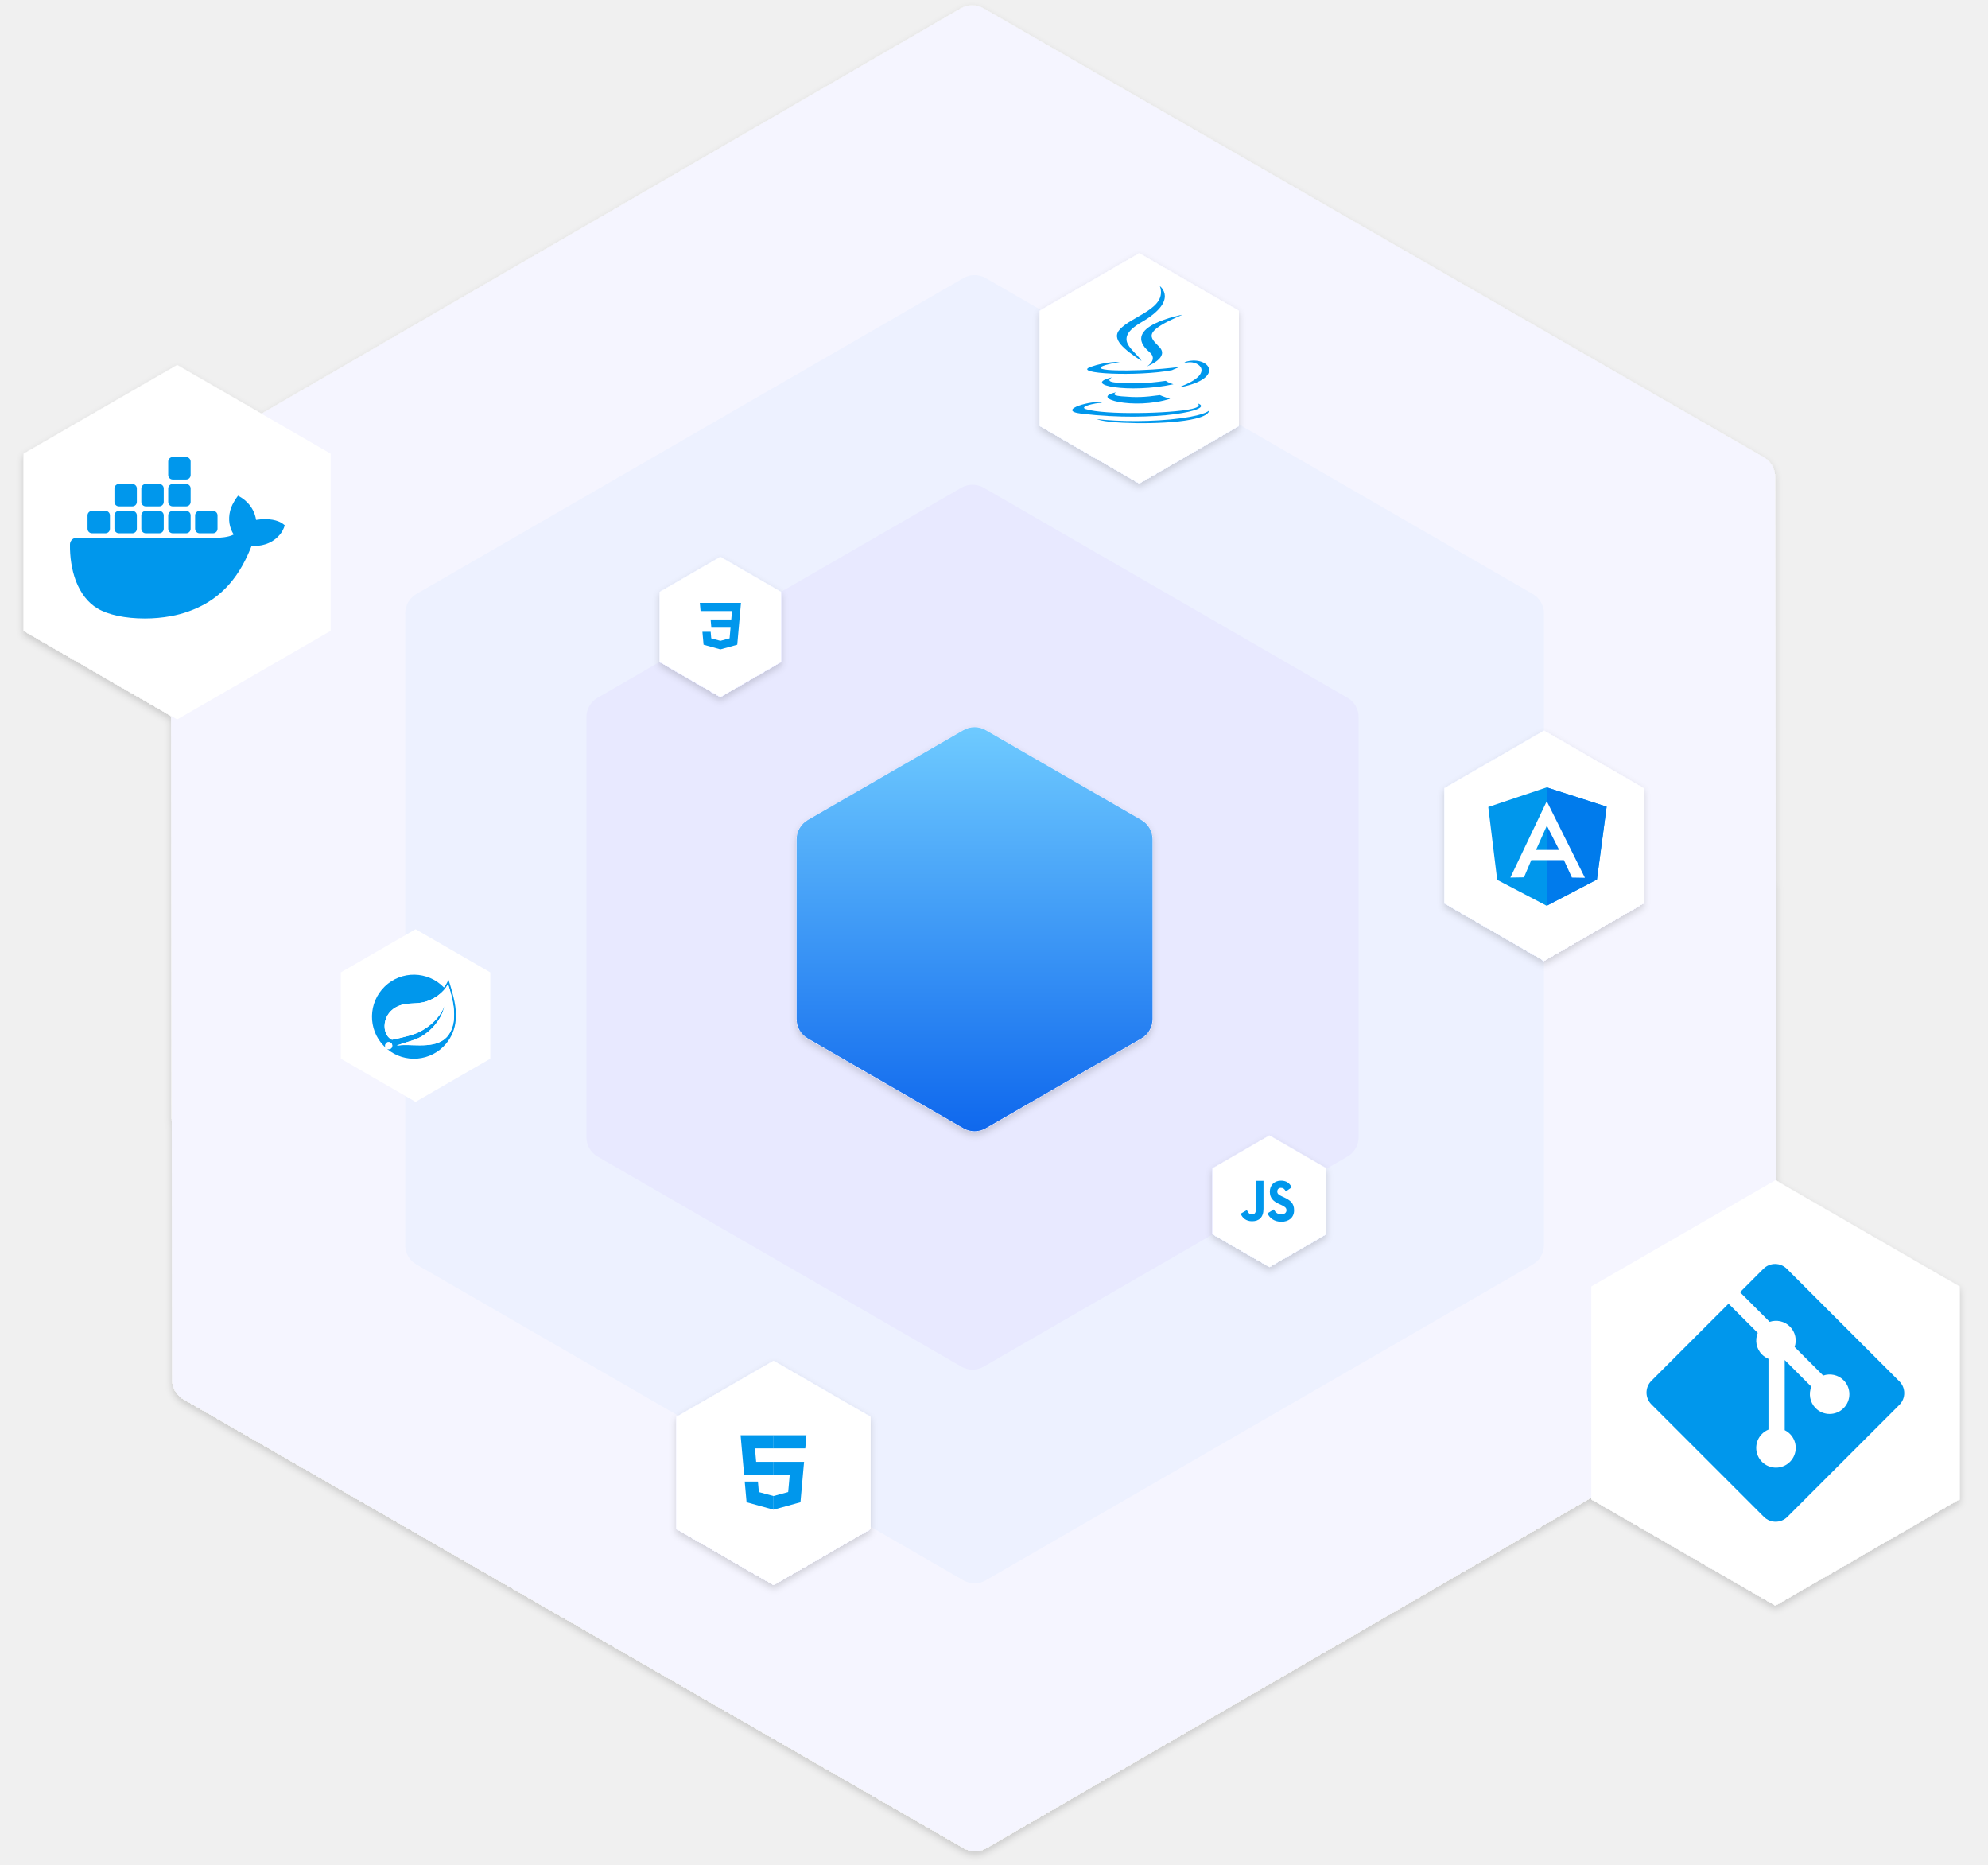
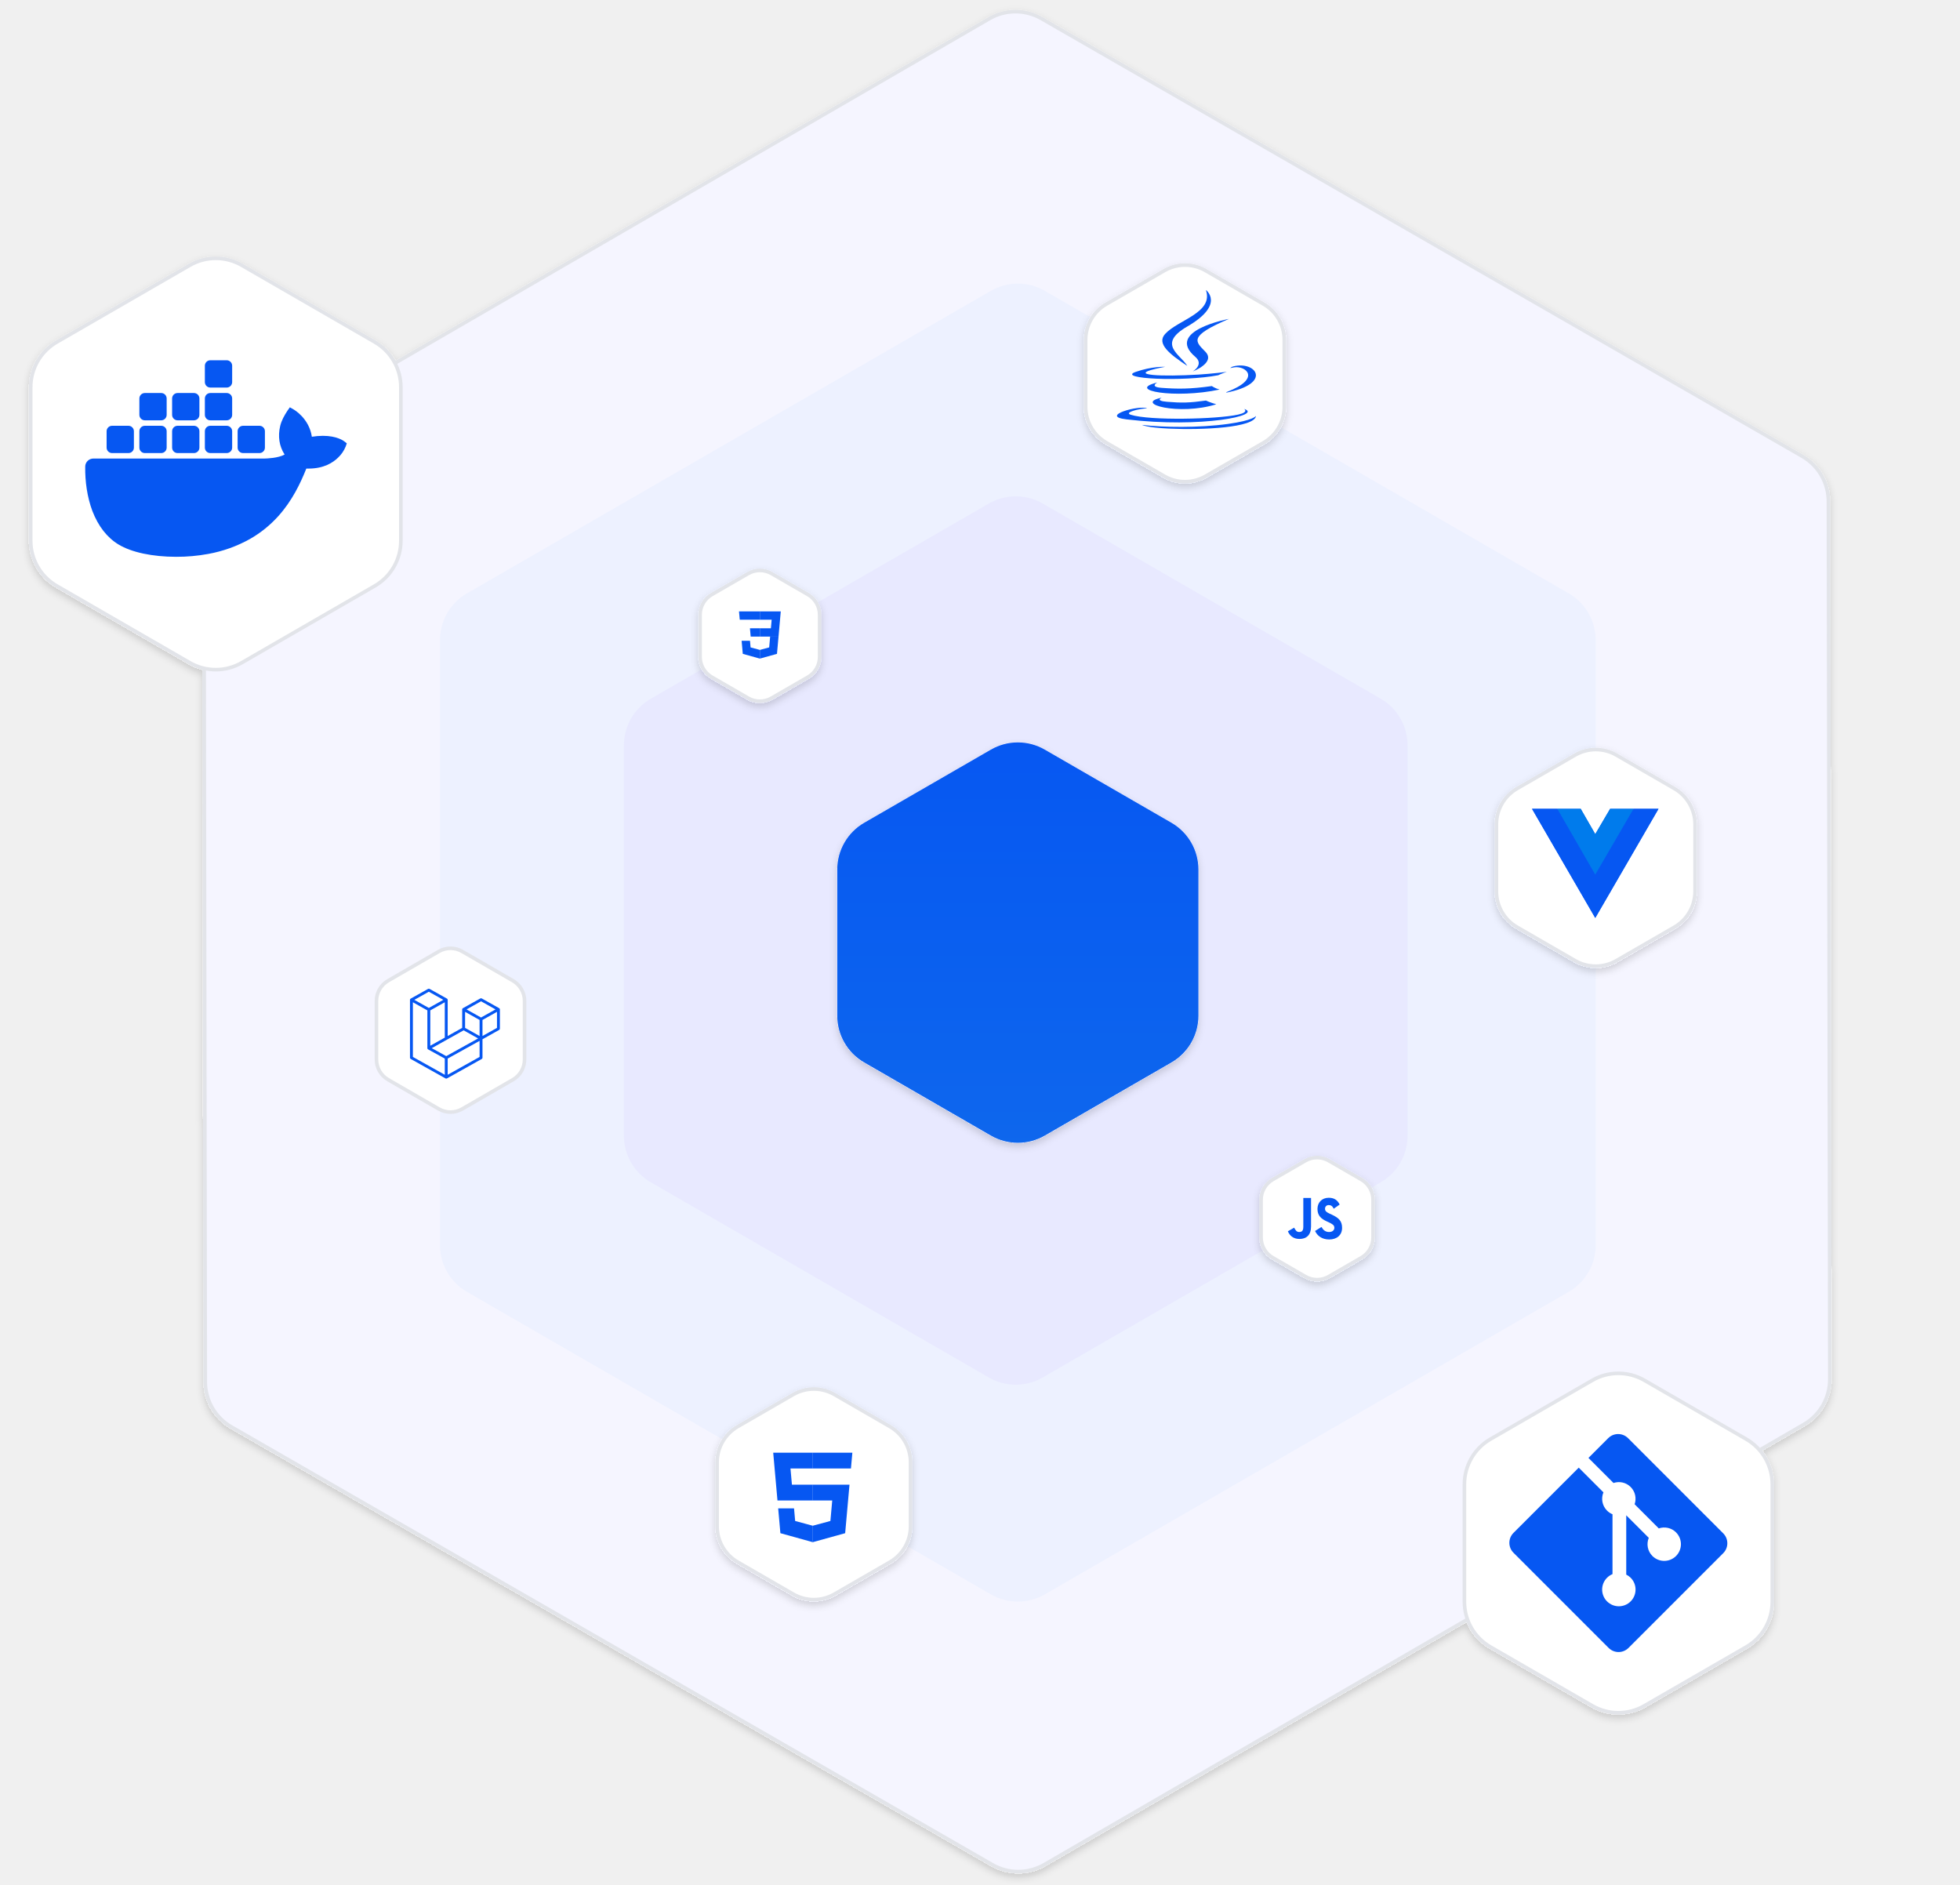
- <svg xmlns="http://www.w3.org/2000/svg" width="561" height="526" viewBox="0 0 561 526" fill="none">
-   <g filter="url(#filter0_d_223_312)">
-     <path d="M271.182 2.359C273.133 1.229 275.539 1.225 277.493 2.349L497.743 129.049C499.697 130.173 500.903 132.255 500.907 134.509L501.306 388.601C501.31 390.855 500.11 392.941 498.16 394.071L278.31 521.463C276.359 522.593 273.953 522.597 271.999 521.473L51.749 394.773C49.795 393.649 48.589 391.568 48.585 389.313L48.185 135.222C48.182 132.967 49.382 130.882 51.332 129.751L271.182 2.359Z" fill="#F5F5FF" />
-     <path d="M271.864 78.475C273.816 77.348 276.222 77.348 278.175 78.475L432.54 167.598C434.492 168.726 435.695 170.809 435.695 173.064V351.309C435.695 353.564 434.492 355.647 432.54 356.775L278.175 445.897C276.222 447.025 273.816 447.025 271.864 445.897L117.498 356.775C115.546 355.647 114.343 353.564 114.343 351.309V173.064C114.343 170.809 115.546 168.726 117.498 167.598L271.864 78.475Z" fill="#EDF1FF" />
-     <path d="M271.286 137.614C273.239 136.487 275.644 136.487 277.597 137.614L380.244 196.878C382.197 198.005 383.4 200.088 383.4 202.343V320.87C383.4 323.125 382.197 325.208 380.244 326.336L277.597 385.599C275.644 386.727 273.239 386.727 271.286 385.599L168.638 326.336C166.686 325.208 165.483 323.125 165.483 320.87V202.343C165.483 200.088 166.686 198.005 168.638 196.878L271.286 137.614Z" fill="#E8E9FF" />
-     <g filter="url(#filter1_d_223_312)">
-       <path d="M271.865 206.029C273.817 204.902 276.223 204.902 278.175 206.029L322.076 231.375C324.028 232.502 325.231 234.586 325.231 236.841V287.532C325.231 289.787 324.028 291.87 322.076 292.998L278.175 318.344C276.223 319.471 273.817 319.471 271.865 318.344L227.964 292.998C226.012 291.87 224.809 289.787 224.809 287.532V236.841C224.809 234.586 226.012 232.502 227.964 231.375L271.865 206.029Z" fill="url(#paint0_linear_223_312)" />
+ <svg xmlns="http://www.w3.org/2000/svg" width="545" height="524" viewBox="0 0 545 524" fill="none">
+   <g filter="url(#filter0_d_649_397)">
+     <path d="M289.592 5.163L501.145 126.859C505.635 129.443 508.406 134.225 508.415 139.405L508.798 383.464C508.807 388.644 506.05 393.435 501.568 396.032L290.4 518.394C285.917 520.991 280.39 521 275.9 518.417L64.347 396.72C59.857 394.137 57.086 389.355 57.077 384.174L56.693 140.116C56.685 134.936 59.441 130.145 63.924 127.547L275.092 5.186C279.574 2.589 285.102 2.58 289.592 5.163Z" fill="#F5F5FF" stroke="#E2E4E9" />
+     <path d="M275.519 80.862C280.16 78.183 285.878 78.183 290.519 80.862L436.196 164.969C440.837 167.648 443.696 172.6 443.696 177.959V346.171C443.696 351.53 440.837 356.482 436.196 359.162L290.519 443.268C285.878 445.947 280.16 445.947 275.519 443.268L129.843 359.162C125.202 356.482 122.343 351.53 122.343 346.171V177.959C122.343 172.6 125.202 167.648 129.843 164.969L275.519 80.862Z" fill="#EDF1FF" />
+     <path d="M274.941 140.001C279.583 137.321 285.3 137.321 289.941 140.001L383.9 194.248C388.541 196.927 391.4 201.879 391.4 207.238V315.732C391.4 321.091 388.541 326.043 383.9 328.723L289.941 382.97C285.3 385.649 279.582 385.649 274.941 382.97L180.983 328.723C176.342 326.043 173.483 321.091 173.483 315.732V207.238C173.483 201.879 176.342 196.927 180.983 194.248L274.941 140.001Z" fill="#E8E9FF" />
+     <g filter="url(#filter1_d_649_397)">
+       <path d="M275.52 208.416C280.161 205.737 285.879 205.737 290.52 208.416L325.731 228.745C330.372 231.425 333.231 236.377 333.231 241.736V282.394C333.231 287.753 330.372 292.705 325.731 295.385L290.52 315.714C285.879 318.393 280.161 318.393 275.52 315.714L240.309 295.385C235.668 292.705 232.809 287.753 232.809 282.394V241.736C232.809 236.377 235.668 231.425 240.309 228.745L275.52 208.416Z" fill="url(#paint0_linear_649_397)" />
    </g>
-     <g filter="url(#filter2_d_223_312)">
-       <path d="M358.224 320.372L374.292 329.649V348.202L358.224 357.479L342.157 348.202V329.649L358.224 320.372Z" fill="white" />
-       <path d="M359.456 341.245C359.904 342.066 360.53 342.646 361.559 342.646C362.453 342.646 363.035 342.163 363.035 341.486C363.035 340.713 362.453 340.423 361.469 339.94L360.932 339.699C359.367 338.974 358.338 338.104 358.338 336.22C358.338 334.48 359.546 333.128 361.469 333.128C362.856 333.128 363.84 333.659 364.511 335.012L362.856 336.172C362.498 335.447 362.095 335.157 361.469 335.157C360.843 335.157 360.44 335.592 360.44 336.172C360.44 336.848 360.843 337.138 361.782 337.573L362.319 337.814C364.153 338.684 365.182 339.505 365.182 341.486C365.182 343.564 363.661 344.723 361.603 344.723C359.591 344.723 358.293 343.709 357.667 342.356L359.456 341.245ZM351.852 341.438C352.21 342.066 352.478 342.646 353.239 342.646C353.954 342.646 354.402 342.356 354.402 341.196V333.176H356.549V341.1C356.549 343.516 355.252 344.578 353.328 344.578C351.584 344.578 350.599 343.612 350.107 342.453L351.852 341.438Z" fill="#0097EC" />
+     <g filter="url(#filter2_d_649_397)">
+       <path d="M362.974 322.705C364.985 321.544 367.463 321.544 369.474 322.705L378.542 327.94C380.553 329.101 381.792 331.247 381.792 333.569V344.04C381.792 346.362 380.553 348.508 378.542 349.669L369.474 354.904C367.463 356.065 364.985 356.065 362.974 354.904L353.906 349.669C351.895 348.508 350.656 346.362 350.656 344.039V333.569C350.656 331.247 351.895 329.101 353.906 327.94L362.974 322.705Z" fill="white" stroke="#E2E4E9" />
+       <path d="M367.456 341.123C367.903 341.945 368.53 342.525 369.558 342.525C370.453 342.525 371.035 342.041 371.035 341.365C371.035 340.592 370.453 340.302 369.469 339.819L368.932 339.577C367.367 338.853 366.338 337.983 366.338 336.098C366.338 334.359 367.546 333.006 369.469 333.006C370.856 333.006 371.84 333.538 372.511 334.891L370.856 336.05C370.498 335.325 370.095 335.036 369.469 335.036C368.843 335.036 368.44 335.47 368.44 336.05C368.44 336.727 368.843 337.017 369.782 337.451L370.319 337.693C372.153 338.563 373.182 339.384 373.182 341.365C373.182 343.443 371.661 344.602 369.603 344.602C367.59 344.602 366.293 343.587 365.667 342.235L367.456 341.123ZM359.852 341.317C360.21 341.945 360.478 342.525 361.238 342.525C361.954 342.525 362.401 342.235 362.401 341.075V333.055H364.549V340.978C364.549 343.394 363.251 344.457 361.328 344.457C359.583 344.457 358.599 343.491 358.107 342.331L359.852 341.317Z" fill="#0657F2" />
    </g>
-     <path d="M117.271 262.186L138.36 274.362V298.713L117.271 310.889L96.182 298.713V274.362L117.271 262.186Z" fill="white" />
-     <path d="M108.577 278.342C113.26 273.796 120.749 273.918 125.286 278.635C125.799 277.951 126.238 277.193 126.555 276.411C128.043 280.957 128.945 284.769 128.604 287.727C128.433 290.219 127.457 292.614 125.847 294.521C121.652 299.506 114.187 300.142 109.211 295.938L109.116 295.853L109.111 295.85C109.095 295.839 109.08 295.828 109.065 295.816C109.019 295.781 108.978 295.742 108.941 295.701L108.928 295.686L108.772 295.547C108.62 295.417 108.468 295.287 108.334 295.139L108.284 295.083C103.747 290.39 103.893 282.887 108.577 278.342ZM110.333 294.252C109.894 293.91 109.26 293.959 108.918 294.399C108.618 294.785 108.62 295.323 108.923 295.68L108.928 295.686L109.116 295.853L109.134 295.866C109.561 296.147 110.134 296.089 110.462 295.692L110.48 295.669C110.821 295.23 110.748 294.594 110.333 294.252ZM126.433 277.633C125.213 280.199 122.188 282.154 119.578 282.765C117.115 283.352 114.968 282.863 112.699 283.743C107.528 285.722 107.625 291.881 110.455 293.274L110.626 293.372C110.626 293.372 112.67 292.965 114.691 292.427L114.864 292.381C115.671 292.163 116.466 291.925 117.115 291.686C120.481 290.439 124.189 287.36 125.408 283.792C124.774 287.507 121.579 291.099 118.383 292.737C116.675 293.617 115.358 293.812 112.553 294.79C112.211 294.912 111.943 295.034 111.943 295.034C111.977 295.029 112.012 295.025 112.046 295.02L112.114 295.011L112.182 295.003C112.801 294.926 113.358 294.887 113.358 294.887C117.334 294.692 123.579 296.012 126.482 292.126C129.458 288.166 127.799 281.763 126.433 277.633Z" fill="#0097EC" />
-     <path d="M110.334 294.252C110.748 294.594 110.821 295.23 110.48 295.669C110.138 296.109 109.504 296.158 109.065 295.816C108.626 295.474 108.577 294.839 108.919 294.399C109.26 293.959 109.894 293.91 110.334 294.252ZM126.433 277.633C127.799 281.763 129.458 288.166 126.482 292.126C123.579 296.012 117.335 294.692 113.358 294.887C113.358 294.887 112.802 294.926 112.182 295.003L112.114 295.011C112.058 295.019 112.001 295.026 111.944 295.034C111.944 295.034 112.212 294.912 112.553 294.79C115.359 293.812 116.676 293.617 118.383 292.737C121.579 291.099 124.775 287.507 125.409 283.792C124.189 287.36 120.481 290.439 117.115 291.686C114.798 292.541 110.626 293.372 110.626 293.372L110.456 293.274C107.626 291.881 107.528 285.722 112.7 283.743C114.968 282.863 117.115 283.352 119.579 282.765C122.189 282.154 125.214 280.199 126.433 277.633Z" fill="white" />
-     <g filter="url(#filter3_d_223_312)">
-       <path d="M435.713 206.156L463.832 222.39V254.858L435.713 271.092L407.595 254.858V222.39L435.713 206.156Z" fill="white" />
-       <path d="M419.98 227.698L436.46 222.162L453.383 227.6L450.643 248.158L436.46 255.565L422.499 248.257L419.98 227.698Z" fill="#0097EC" />
-       <path d="M453.384 227.6L436.461 222.162V255.565L450.644 248.171L453.384 227.6Z" fill="#007BEC" />
-       <path d="M436.486 226.062L426.218 247.605L430.054 247.543L432.115 242.684H436.499H436.512H441.327L443.584 247.605L447.251 247.666L436.486 226.062ZM436.512 232.964L439.983 239.805H436.656H436.486H433.459L436.512 232.964Z" fill="white" />
+     <path d="M122.021 264.519C124.032 263.358 126.51 263.358 128.521 264.519L142.61 272.653C144.621 273.814 145.86 275.96 145.86 278.282V294.55C145.86 296.873 144.621 299.018 142.61 300.18L128.521 308.314C126.51 309.475 124.032 309.475 122.021 308.314L107.932 300.18C105.921 299.018 104.682 296.873 104.682 294.55V278.282C104.682 275.96 105.921 273.814 107.932 272.653L122.021 264.519Z" fill="white" stroke="#E2E4E9" />
+     <path d="M138.986 280.534C138.995 280.568 139 280.602 139 280.637V286.003C139 286.143 138.923 286.272 138.798 286.342L134.161 288.935V294.075C134.161 294.215 134.084 294.344 133.96 294.414L124.281 299.827C124.259 299.839 124.235 299.847 124.211 299.855C124.202 299.858 124.193 299.863 124.183 299.866C124.116 299.883 124.045 299.883 123.977 299.866C123.966 299.863 123.956 299.857 123.945 299.853C123.923 299.845 123.9 299.838 123.879 299.827L114.202 294.414C114.077 294.345 114 294.215 114 294.075V277.976C114 277.941 114.005 277.907 114.014 277.874C114.017 277.862 114.024 277.852 114.028 277.841C114.036 277.82 114.043 277.799 114.054 277.78C114.061 277.768 114.073 277.757 114.082 277.746C114.093 277.73 114.104 277.714 114.117 277.7C114.129 277.689 114.144 277.681 114.157 277.671C114.172 277.659 114.185 277.646 114.201 277.637H114.202L119.04 274.931C119.165 274.861 119.318 274.861 119.443 274.931L124.282 277.637H124.283C124.299 277.647 124.312 277.659 124.327 277.67C124.34 277.68 124.355 277.689 124.366 277.7C124.38 277.714 124.39 277.73 124.402 277.746C124.411 277.757 124.423 277.768 124.43 277.78C124.441 277.8 124.448 277.82 124.456 277.841C124.46 277.852 124.467 277.862 124.47 277.874C124.479 277.908 124.484 277.942 124.484 277.976V288.031L128.516 285.776V280.636C128.516 280.602 128.521 280.567 128.53 280.534C128.534 280.523 128.54 280.512 128.544 280.501C128.552 280.481 128.559 280.459 128.57 280.44C128.578 280.428 128.589 280.417 128.598 280.406C128.61 280.39 128.62 280.374 128.634 280.36C128.645 280.349 128.66 280.341 128.673 280.331C128.688 280.319 128.701 280.306 128.717 280.297H128.718L133.557 277.591C133.681 277.521 133.835 277.521 133.96 277.591L138.798 280.297C138.815 280.307 138.828 280.319 138.843 280.33C138.856 280.34 138.871 280.349 138.882 280.36C138.896 280.374 138.906 280.39 138.918 280.406C138.927 280.417 138.939 280.428 138.946 280.44C138.957 280.459 138.964 280.481 138.972 280.501C138.976 280.512 138.983 280.523 138.986 280.534ZM138.193 285.776V281.314L136.5 282.261L134.161 283.569V288.031L138.194 285.776H138.193ZM133.355 293.849V289.383L131.054 290.66L124.484 294.302V298.81L133.355 293.849ZM114.807 278.654V293.849L123.677 298.809V294.303L119.043 291.755L119.041 291.754L119.039 291.753C119.024 291.745 119.011 291.732 118.996 291.721C118.983 291.711 118.969 291.703 118.958 291.693L118.957 291.691C118.944 291.679 118.935 291.664 118.924 291.65C118.914 291.637 118.901 291.626 118.893 291.612L118.893 291.611C118.884 291.596 118.878 291.578 118.872 291.562C118.865 291.547 118.857 291.533 118.853 291.518V291.517C118.848 291.499 118.847 291.479 118.845 291.46C118.843 291.445 118.838 291.431 118.838 291.416V291.415V280.909L116.5 279.6L114.807 278.654V278.654ZM119.242 275.722L115.211 277.976L119.241 280.231L123.272 277.976L119.241 275.722H119.242ZM121.339 289.79L123.677 288.482V278.654L121.984 279.601L119.645 280.909V290.737L121.339 289.79ZM133.758 278.382L129.727 280.637L133.758 282.891L137.789 280.636L133.758 278.382ZM133.355 283.569L131.016 282.261L129.323 281.314V285.776L131.661 287.084L133.355 288.031V283.569ZM124.08 293.625L129.992 290.346L132.948 288.708L128.92 286.455L124.282 289.049L120.055 291.412L124.08 293.625Z" fill="#0657F2" />
+     <g filter="url(#filter3_d_649_397)">
+       <path d="M437.963 209.931C441.521 207.877 445.905 207.877 449.463 209.931L465.582 219.237C469.14 221.291 471.332 225.088 471.332 229.197V247.808C471.332 251.917 469.14 255.713 465.582 257.768L449.463 267.074C445.905 269.128 441.521 269.128 437.963 267.074L421.845 257.768C418.287 255.713 416.095 251.917 416.095 247.808V229.196C416.095 225.088 418.287 221.291 421.845 219.237L437.963 209.931Z" fill="white" stroke="#E2E4E9" />
+       <path d="M433.032 224.879H426L443.58 255.204L461.159 224.879H454.215H447.711L443.58 231.911L439.536 224.879H433.032Z" fill="#0657F2" />
+       <path d="M461.159 224.879L443.58 255.204L426 224.879H433.032L443.58 243.074L454.215 224.879H461.159Z" fill="#0657F2" />
+       <path d="M454.215 224.879L443.58 243.162L433.032 224.879H439.536L443.58 231.911L447.711 224.879H454.215Z" fill="#007BEC" />
    </g>
-     <g filter="url(#filter4_d_223_312)">
-       <path d="M203.287 157.128L220.407 167.013V186.782L203.287 196.666L186.166 186.782V167.013L203.287 157.128Z" fill="white" />
-       <path d="M203.288 174.79H206.356L206.568 172.416H203.288V170.097H203.296H209.102L209.046 170.719L208.477 177.109H203.288V174.79Z" fill="#0097EC" />
-       <path d="M203.302 180.812L203.292 180.815L200.71 180.117L200.545 178.268H199.29H198.217L198.542 181.909L203.291 183.227L203.302 183.224V180.812Z" fill="#0097EC" />
-       <path d="M206.16 177.011L205.881 180.116L203.295 180.813V183.226L208.048 181.909L208.083 181.517L208.486 177.011H206.16Z" fill="#0097EC" />
-       <path d="M203.296 170.097V171.538V172.41V172.416H197.703H197.695L197.649 171.895L197.543 170.719L197.487 170.097H203.296Z" fill="#0097EC" />
-       <path d="M203.287 174.79V176.231V177.103V177.109H200.745H200.737L200.691 176.588L200.586 175.412L200.53 174.79H203.287Z" fill="#0097EC" />
+     <g filter="url(#filter4_d_649_397)">
+       <path d="M208.036 159.461C210.047 158.3 212.525 158.3 214.536 159.461L224.657 165.304C226.668 166.465 227.907 168.611 227.907 170.933V182.619C227.907 184.941 226.668 187.087 224.657 188.248L214.536 194.091C212.525 195.252 210.047 195.252 208.036 194.091L197.916 188.248C195.905 187.087 194.666 184.941 194.666 182.619V170.933C194.666 168.611 195.905 166.465 197.916 165.304L208.036 159.461Z" fill="white" stroke="#E2E4E9" />
+       <path d="M211.288 174.669H214.356L214.568 172.295H211.288V169.976H211.296H217.102L217.046 170.598L216.477 176.988H211.288V174.669Z" fill="#0657F2" />
+       <path d="M211.302 180.69L211.291 180.693L208.709 179.996L208.544 178.147H207.289H206.217L206.541 181.787L211.291 183.106L211.302 183.103V180.69Z" fill="#0657F2" />
+       <path d="M214.159 176.889L213.88 179.994L211.294 180.692V183.104L216.047 181.787L216.082 181.396L216.485 176.889H214.159Z" fill="#0657F2" />
+       <path d="M211.295 169.976V171.416V172.289V172.295H205.702H205.695L205.648 171.773L205.542 170.598L205.487 169.976H211.295Z" fill="#0657F2" />
+       <path d="M211.286 174.669V176.109V176.982V176.988H208.744H208.737L208.69 176.466L208.585 175.291L208.53 174.669H211.286Z" fill="#0657F2" />
    </g>
-     <path d="M50 103L93.301 128V178L50 203L6.699 178V128L50 103Z" fill="white" />
-     <g clip-path="url(#clip0_223_312)">
-       <path d="M79.76 147.747C79.595 147.618 78.058 146.473 74.817 146.473C73.96 146.477 73.106 146.549 72.263 146.69C71.635 142.447 68.191 140.454 68.032 140.361L67.162 139.865L66.588 140.68C65.871 141.775 65.238 142.906 64.93 144.175C64.35 146.597 64.703 148.871 65.95 150.816C64.442 151.644 61.873 151.717 61.385 151.735H21.645C20.6 151.736 19.753 152.57 19.746 153.6C19.699 157.056 20.193 160.623 21.398 163.869C22.776 167.434 24.826 170.059 27.492 171.666C30.48 173.471 35.335 174.503 40.838 174.503C43.324 174.511 45.805 174.289 48.249 173.84C51.647 173.224 54.916 172.053 57.922 170.374C60.398 168.959 62.627 167.159 64.523 165.043C67.692 161.504 69.579 157.564 70.983 154.061C71.171 154.061 71.36 154.061 71.542 154.061C75.011 154.061 77.144 152.691 78.32 151.544C79.102 150.812 79.713 149.92 80.109 148.932L80.358 148.214L79.76 147.747Z" fill="#0097EC" />
-       <path d="M29.763 150.47H25.968C25.27 150.47 24.703 149.904 24.703 149.205V145.411C24.703 144.713 25.27 144.146 25.968 144.146H29.763C30.461 144.146 31.027 144.713 31.027 145.411V149.205C31.027 149.904 30.461 150.47 29.763 150.47Z" fill="#0097EC" />
-       <path d="M37.353 150.47H33.559C32.861 150.47 32.294 149.904 32.294 149.205V145.411C32.294 144.713 32.861 144.146 33.559 144.146H37.353C38.052 144.146 38.618 144.713 38.618 145.411V149.205C38.618 149.904 38.052 150.47 37.353 150.47Z" fill="#0097EC" />
-       <path d="M44.941 150.47H41.147C40.449 150.47 39.882 149.904 39.882 149.205V145.411C39.882 144.713 40.449 144.146 41.147 144.146H44.941C45.64 144.146 46.206 144.713 46.206 145.411V149.205C46.206 149.904 45.64 150.47 44.941 150.47Z" fill="#0097EC" />
-       <path d="M52.53 150.47H48.736C48.037 150.47 47.471 149.904 47.471 149.205V145.411C47.471 144.713 48.037 144.146 48.736 144.146H52.53C53.228 144.146 53.795 144.713 53.795 145.411V149.205C53.795 149.904 53.228 150.47 52.53 150.47Z" fill="#0097EC" />
-       <path d="M37.353 142.881H33.559C32.861 142.881 32.294 142.314 32.294 141.616V137.821C32.294 137.123 32.861 136.557 33.559 136.557H37.353C38.052 136.557 38.618 137.123 38.618 137.821V141.616C38.618 142.314 38.052 142.881 37.353 142.881Z" fill="#0097EC" />
-       <path d="M44.941 142.881H41.147C40.449 142.881 39.882 142.314 39.882 141.616V137.821C39.882 137.123 40.449 136.557 41.147 136.557H44.941C45.64 136.557 46.206 137.123 46.206 137.821V141.616C46.206 142.314 45.64 142.881 44.941 142.881Z" fill="#0097EC" />
-       <path d="M52.53 142.881H48.736C48.037 142.881 47.471 142.314 47.471 141.616V137.821C47.471 137.123 48.037 136.557 48.736 136.557H52.53C53.228 136.557 53.795 137.123 53.795 137.821V141.616C53.795 142.314 53.228 142.881 52.53 142.881Z" fill="#0097EC" />
-       <path d="M52.53 135.292H48.736C48.037 135.292 47.471 134.725 47.471 134.027V130.232C47.471 129.534 48.037 128.967 48.736 128.967H52.53C53.228 128.967 53.795 129.534 53.795 130.232V134.027C53.795 134.725 53.228 135.292 52.53 135.292Z" fill="#0097EC" />
-       <path d="M60.12 150.47H56.325C55.627 150.47 55.06 149.904 55.06 149.205V145.411C55.06 144.713 55.627 144.146 56.325 144.146H60.12C60.818 144.146 61.385 144.713 61.385 145.411V149.205C61.385 149.904 60.818 150.47 60.12 150.47Z" fill="#0097EC" />
+     <path d="M67.25 73.763L104.212 95.103C108.698 97.693 111.462 102.48 111.462 107.66V150.34C111.462 155.52 108.698 160.307 104.212 162.897L67.25 184.237C62.764 186.827 57.236 186.827 52.75 184.237L15.789 162.897C11.302 160.307 8.538 155.52 8.538 150.34V107.66C8.538 102.48 11.302 97.693 15.789 95.103L52.75 73.763C57.236 71.173 62.764 71.173 67.25 73.763Z" fill="white" stroke="#E2E4E9" />
+     <g clip-path="url(#clip0_649_397)">
+       <path d="M95.711 122.696C95.514 122.542 93.67 121.168 89.779 121.168C88.752 121.172 87.727 121.259 86.715 121.427C85.962 116.337 81.829 113.944 81.638 113.834L80.593 113.239L79.906 114.216C79.045 115.531 78.285 116.888 77.916 118.41C77.219 121.317 77.643 124.046 79.139 126.379C77.33 127.373 74.247 127.461 73.661 127.482H25.973C24.72 127.484 23.703 128.484 23.695 129.72C23.639 133.868 24.231 138.148 25.677 142.043C27.33 146.32 29.791 149.471 32.99 151.399C36.576 153.565 42.401 154.804 49.005 154.804C51.988 154.813 54.966 154.547 57.898 154.008C61.975 153.269 65.899 151.864 69.505 149.849C72.477 148.151 75.152 145.991 77.427 143.452C81.229 139.205 83.494 134.476 85.179 130.274C85.405 130.274 85.631 130.274 85.85 130.274C90.013 130.274 92.572 128.63 93.984 127.253C94.922 126.374 95.655 125.304 96.13 124.119L96.429 123.256L95.711 122.696Z" fill="#0657F2" />
+       <path d="M35.715 125.964H31.162C30.324 125.964 29.644 125.284 29.644 124.446V119.893C29.644 119.055 30.324 118.375 31.162 118.375H35.715C36.553 118.375 37.233 119.055 37.233 119.893V124.446C37.233 125.284 36.553 125.964 35.715 125.964Z" fill="#0657F2" />
+       <path d="M44.824 125.964H40.27C39.433 125.964 38.753 125.284 38.753 124.446V119.893C38.753 119.055 39.433 118.375 40.27 118.375H44.824C45.662 118.375 46.342 119.055 46.342 119.893V124.446C46.342 125.284 45.662 125.964 44.824 125.964Z" fill="#0657F2" />
+       <path d="M53.93 125.964H49.376C48.538 125.964 47.858 125.284 47.858 124.446V119.893C47.858 119.055 48.538 118.375 49.376 118.375H53.93C54.768 118.375 55.448 119.055 55.448 119.893V124.446C55.448 125.284 54.768 125.964 53.93 125.964Z" fill="#0657F2" />
+       <path d="M63.037 125.964H58.483C57.645 125.964 56.965 125.284 56.965 124.446V119.893C56.965 119.055 57.645 118.375 58.483 118.375H63.037C63.875 118.375 64.555 119.055 64.555 119.893V124.446C64.555 125.284 63.875 125.964 63.037 125.964Z" fill="#0657F2" />
+       <path d="M44.824 116.857H40.27C39.433 116.857 38.753 116.177 38.753 115.339V110.786C38.753 109.948 39.433 109.268 40.27 109.268H44.824C45.662 109.268 46.342 109.948 46.342 110.786V115.339C46.342 116.177 45.662 116.857 44.824 116.857Z" fill="#0657F2" />
+       <path d="M53.93 116.857H49.376C48.538 116.857 47.858 116.177 47.858 115.339V110.786C47.858 109.948 48.538 109.268 49.376 109.268H53.93C54.768 109.268 55.448 109.948 55.448 110.786V115.339C55.448 116.177 54.768 116.857 53.93 116.857Z" fill="#0657F2" />
+       <path d="M63.037 116.857H58.483C57.645 116.857 56.965 116.177 56.965 115.339V110.786C56.965 109.948 57.645 109.268 58.483 109.268H63.037C63.875 109.268 64.555 109.948 64.555 110.786V115.339C64.555 116.177 63.875 116.857 63.037 116.857Z" fill="#0657F2" />
+       <path d="M63.037 107.75H58.483C57.645 107.75 56.965 107.07 56.965 106.232V101.679C56.965 100.841 57.645 100.161 58.483 100.161H63.037C63.875 100.161 64.555 100.841 64.555 101.679V106.232C64.555 107.07 63.875 107.75 63.037 107.75Z" fill="#0657F2" />
+       <path d="M72.144 125.964H67.59C66.752 125.964 66.072 125.284 66.072 124.446V119.893C66.072 119.055 66.752 118.375 67.59 118.375H72.144C72.982 118.375 73.662 119.055 73.662 119.893V124.446C73.662 125.284 72.982 125.964 72.144 125.964Z" fill="#0657F2" />
    </g>
-     <path d="M501 333L552.962 363V423L501 453L449.038 423V363L501 333Z" fill="white" />
-     <path d="M535.991 389.76L504.237 358.008C502.41 356.179 499.444 356.179 497.614 358.008L491.021 364.602L499.385 372.966C501.329 372.31 503.558 372.75 505.107 374.3C506.664 375.859 507.101 378.107 506.429 380.057L514.49 388.119C516.44 387.447 518.69 387.882 520.248 389.442C522.425 391.618 522.425 395.145 520.248 397.323C518.07 399.5 514.543 399.5 512.365 397.323C510.727 395.684 510.323 393.278 511.152 391.261L503.634 383.743L503.633 403.527C504.164 403.79 504.665 404.141 505.107 404.581C507.284 406.757 507.284 410.284 505.107 412.464C502.93 414.641 499.401 414.641 497.226 412.464C495.05 410.284 495.05 406.757 497.226 404.581C497.764 404.044 498.387 403.638 499.051 403.365V383.397C498.387 383.126 497.765 382.722 497.226 382.181C495.577 380.534 495.18 378.113 496.025 376.088L487.781 367.842L466.008 389.613C464.178 391.444 464.178 394.41 466.008 396.239L497.762 427.992C499.59 429.821 502.555 429.821 504.386 427.992L535.991 396.387C537.82 394.557 537.82 391.589 535.991 389.76Z" fill="#0097EC" />
-     <g filter="url(#filter5_d_223_312)">
-       <path d="M218.294 383.946L245.687 399.761V431.391L218.294 447.207L190.902 431.391V399.761L218.294 383.946Z" fill="white" />
-       <path d="M218.294 412.464H213.385L213.047 408.665H218.294V404.955H218.281H208.992L209.081 405.951L209.992 416.174H218.294V412.464Z" fill="#0097EC" />
-       <path d="M218.295 422.098L218.278 422.103L214.147 420.988L213.883 418.03H211.875H210.158L210.678 423.853L218.278 425.963L218.295 425.959V422.098Z" fill="#0097EC" />
-       <path d="M218.281 412.464V416.174H222.849L222.42 420.986L218.281 422.102V425.962L225.887 423.853L225.943 423.227L226.814 413.46L226.905 412.464H225.905H218.281Z" fill="#0097EC" />
-       <path d="M218.281 404.955V407.26V408.657V408.665H227.23H227.242L227.317 407.832L227.486 405.951L227.575 404.955H218.281Z" fill="#0097EC" />
+     <g filter="url(#filter5_d_649_397)">
+       <path d="M220.544 387.722C224.103 385.667 228.486 385.667 232.044 387.722L247.437 396.609C250.995 398.663 253.187 402.459 253.187 406.568V424.342C253.187 428.45 250.995 432.247 247.437 434.301L232.044 443.188C228.486 445.242 224.103 445.242 220.544 443.188L205.152 434.301C201.594 432.247 199.402 428.45 199.402 424.342V406.568C199.402 402.459 201.594 398.663 205.152 396.609L220.544 387.722Z" fill="white" stroke="#E2E4E9" />
+       <path d="M226.017 412.772H220.203L219.802 408.273H226.017V403.879H226.001H215L215.105 405.059L216.184 417.166H226.017V412.772Z" fill="#0657F2" />
+       <path d="M226.017 424.182L225.997 424.188L221.104 422.867L220.791 419.363H218.413H216.38L216.996 426.26L225.997 428.76L226.017 428.754V424.182Z" fill="#0657F2" />
+       <path d="M226.001 412.772V417.166H231.411L230.902 422.864L226.001 424.186V428.758L235.009 426.26L235.074 425.518L236.106 413.952L236.214 412.772H235.03H226.001Z" fill="#0657F2" />
+       <path d="M226.001 403.879V406.608V408.263V408.273H236.6H236.614L236.702 407.286L236.902 405.059L237.008 403.879H226.001Z" fill="#0657F2" />
    </g>
-     <g filter="url(#filter6_d_223_312)">
-       <path d="M321.494 71.466L349.61 87.699V120.165L321.494 136.398L293.377 120.165V87.699L321.494 71.466Z" fill="white" />
-       <path d="M315.037 110.679C315.037 110.679 313.036 111.534 316.464 111.823C320.618 112.171 322.74 112.121 327.317 111.486C327.317 111.486 328.522 112.04 330.203 112.519C319.94 115.747 306.978 112.332 315.037 110.679ZM313.783 106.467C313.783 106.467 311.537 107.687 314.968 107.948C319.405 108.284 322.909 108.312 328.974 107.455C328.974 107.455 329.811 108.079 331.129 108.42C318.724 111.083 304.907 108.63 313.783 106.467Z" fill="#0097EC" />
-       <path d="M324.352 99.32C326.882 101.458 323.688 103.38 323.688 103.38C323.688 103.38 330.108 100.948 327.16 97.9C324.406 95.06 322.295 93.649 333.726 88.782C333.726 88.782 315.782 92.071 324.352 99.32Z" fill="#0097EC" />
-       <path d="M337.923 113.795C337.923 113.795 339.405 114.692 336.291 115.386C330.369 116.703 311.639 117.1 306.437 115.438C304.568 114.841 308.074 114.013 309.178 113.838C310.328 113.655 310.984 113.689 310.984 113.689C308.905 112.614 297.542 115.8 305.214 116.714C326.134 119.203 343.349 115.593 337.923 113.795ZM315.999 102.102C315.999 102.102 306.473 103.763 312.626 104.367C315.224 104.622 320.402 104.564 325.228 104.267C329.171 104.023 333.128 103.504 333.128 103.504C333.128 103.504 331.739 103.941 330.733 104.445C321.057 106.313 302.37 105.443 307.75 103.533C312.299 101.918 315.999 102.102 315.999 102.102ZM333.088 109.114C342.923 105.363 338.375 101.759 335.201 102.244C334.425 102.363 334.077 102.466 334.077 102.466C334.077 102.466 334.366 102.134 334.917 101.991C341.196 100.371 346.024 106.77 332.892 109.304C332.892 109.303 333.043 109.203 333.088 109.114Z" fill="#0097EC" />
-       <path d="M327.312 80.742C327.312 80.742 332.758 84.742 322.146 90.891C313.636 95.824 320.205 98.637 322.143 101.852C317.175 98.562 313.531 95.665 315.975 92.969C319.565 89.013 329.509 87.094 327.312 80.742Z" fill="#0097EC" />
-       <path d="M316.967 119.28C326.405 119.723 340.902 119.033 341.245 115.754C341.245 115.754 340.585 116.997 333.444 117.983C325.388 119.097 315.449 118.967 309.557 118.253C309.557 118.253 310.764 118.987 316.967 119.28Z" fill="#0097EC" />
+     <g filter="url(#filter6_d_649_397)">
+       <path d="M323.744 75.242C327.302 73.187 331.686 73.187 335.244 75.242L351.36 84.547C354.918 86.601 357.11 90.397 357.11 94.506V113.116C357.11 117.224 354.918 121.021 351.36 123.075L335.244 132.38C331.686 134.434 327.302 134.434 323.744 132.38L307.627 123.075C304.069 121.021 301.877 117.224 301.877 113.116V94.506C301.877 90.397 304.069 86.601 307.627 84.547L323.744 75.242Z" fill="white" stroke="#E2E4E9" />
+       <path d="M323.037 110.558C323.037 110.558 321.036 111.413 324.464 111.702C328.618 112.05 330.74 112 335.317 111.365C335.317 111.365 336.522 111.918 338.203 112.398C327.94 115.625 314.978 112.211 323.037 110.558ZM321.783 106.346C321.783 106.346 319.537 107.566 322.968 107.827C327.405 108.163 330.909 108.191 336.974 107.334C336.974 107.334 337.811 107.958 339.129 108.299C326.724 110.962 312.907 108.508 321.783 106.346Z" fill="#0657F2" />
+       <path d="M332.352 99.199C334.882 101.337 331.688 103.259 331.688 103.259C331.688 103.259 338.108 100.826 335.161 97.779C332.406 94.938 330.295 93.527 341.726 88.661C341.726 88.661 323.783 91.95 332.352 99.199Z" fill="#0657F2" />
+       <path d="M345.924 113.674C345.924 113.674 347.406 114.571 344.291 115.264C338.369 116.581 319.64 116.978 314.438 115.317C312.569 114.72 316.075 113.891 317.178 113.717C318.328 113.534 318.985 113.567 318.985 113.567C316.905 112.492 305.542 115.679 313.214 116.593C334.135 119.082 351.349 115.472 345.924 113.674ZM324 101.981C324 101.981 314.473 103.642 320.626 104.246C323.225 104.501 328.402 104.442 333.228 104.145C337.171 103.902 341.128 103.383 341.128 103.383C341.128 103.383 339.739 103.82 338.733 104.324C329.057 106.192 310.37 105.322 315.751 103.412C320.299 101.797 324 101.981 324 101.981ZM341.089 108.992C350.924 105.242 346.376 101.638 343.202 102.123C342.426 102.242 342.078 102.345 342.078 102.345C342.078 102.345 342.367 102.012 342.918 101.869C349.196 100.25 354.025 106.648 340.892 109.183C340.892 109.182 341.043 109.082 341.089 108.992Z" fill="#0657F2" />
+       <path d="M335.313 80.621C335.313 80.621 340.758 84.621 330.146 90.769C321.636 95.703 328.206 98.516 330.143 101.73C325.175 98.44 321.531 95.544 323.976 92.848C327.565 88.892 337.509 86.973 335.313 80.621Z" fill="#0657F2" />
+       <path d="M324.967 119.158C334.405 119.601 348.902 118.912 349.245 115.633C349.245 115.633 348.585 116.876 341.444 117.862C333.388 118.975 323.449 118.846 317.557 118.131C317.557 118.132 318.764 118.865 324.967 119.158Z" fill="#0657F2" />
    </g>
+     <path d="M457.25 383.763L485.551 400.103C490.038 402.693 492.801 407.48 492.801 412.66V445.34C492.801 450.52 490.038 455.307 485.551 457.897L457.25 474.237C452.764 476.827 447.236 476.827 442.75 474.237L414.449 457.897C409.962 455.307 407.199 450.52 407.199 445.34V412.66C407.199 407.48 409.962 402.693 414.449 400.103L442.75 383.763C447.236 381.173 452.764 381.173 457.25 383.763Z" fill="white" stroke="#E2E4E9" />
+     <path d="M479.159 426.3L452.698 399.84C451.175 398.316 448.703 398.316 447.179 399.84L441.684 405.335L448.654 412.305C450.274 411.758 452.131 412.125 453.423 413.417C454.72 414.716 455.085 416.589 454.524 418.214L461.242 424.932C462.867 424.372 464.742 424.735 466.04 426.035C467.854 427.848 467.854 430.787 466.04 432.602C464.225 434.417 461.286 434.417 459.471 432.602C458.106 431.236 457.769 429.232 458.46 427.551L452.195 421.286L452.195 437.773C452.637 437.992 453.054 438.284 453.423 438.651C455.237 440.464 455.237 443.404 453.423 445.22C451.608 447.034 448.668 447.034 446.855 445.22C445.041 443.404 445.041 440.464 446.855 438.651C447.304 438.203 447.822 437.865 448.376 437.638V420.997C447.822 420.771 447.304 420.435 446.855 419.984C445.481 418.611 445.15 416.595 445.855 414.907L438.984 408.035L420.84 426.178C419.315 427.703 419.315 430.175 420.84 431.699L447.302 458.16C448.825 459.684 451.296 459.684 452.822 458.16L479.159 431.822C480.684 430.297 480.684 427.824 479.159 426.3Z" fill="#0657F2" />
  </g>
  <defs>
-     <filter id="filter0_d_223_312" x="4.699" y="0.509" width="550.263" height="524.805" filterUnits="userSpaceOnUse" color-interpolation-filters="sRGB">
+     <filter id="filter0_d_649_397" x="6.038" y="1.732" width="505.26" height="522.116" filterUnits="userSpaceOnUse" color-interpolation-filters="sRGB">
      <feFlood flood-opacity="0" result="BackgroundImageFix" />
      <feColorMatrix in="SourceAlpha" type="matrix" values="0 0 0 0 0 0 0 0 0 0 0 0 0 0 0 0 0 0 127 0" result="hardAlpha" />
      <feOffset dy="1" />
      <feGaussianBlur stdDeviation="1" />
      <feComposite in2="hardAlpha" operator="out" />
      <feColorMatrix type="matrix" values="0 0 0 0 0 0 0 0 0 0 0 0 0 0 0 0 0 0 0.15 0" />
-       <feBlend mode="normal" in2="BackgroundImageFix" result="effect1_dropShadow_223_312" />
-       <feBlend mode="normal" in="SourceGraphic" in2="effect1_dropShadow_223_312" result="shape" />
+       <feBlend mode="normal" in2="BackgroundImageFix" result="effect1_dropShadow_649_397" />
+       <feBlend mode="normal" in="SourceGraphic" in2="effect1_dropShadow_649_397" result="shape" />
    </filter>
-     <filter id="filter1_d_223_312" x="222.809" y="204.184" width="104.423" height="118.005" filterUnits="userSpaceOnUse" color-interpolation-filters="sRGB">
+     <filter id="filter1_d_649_397" x="230.809" y="205.407" width="104.422" height="115.317" filterUnits="userSpaceOnUse" color-interpolation-filters="sRGB">
      <feFlood flood-opacity="0" result="BackgroundImageFix" />
      <feColorMatrix in="SourceAlpha" type="matrix" values="0 0 0 0 0 0 0 0 0 0 0 0 0 0 0 0 0 0 127 0" result="hardAlpha" />
      <feOffset dy="1" />
      <feGaussianBlur stdDeviation="1" />
      <feComposite in2="hardAlpha" operator="out" />
      <feColorMatrix type="matrix" values="0 0 0 0 0 0 0 0 0 0 0 0 0 0 0 0 0 0 0.15 0" />
-       <feBlend mode="normal" in2="BackgroundImageFix" result="effect1_dropShadow_223_312" />
-       <feBlend mode="normal" in="SourceGraphic" in2="effect1_dropShadow_223_312" result="shape" />
+       <feBlend mode="normal" in2="BackgroundImageFix" result="effect1_dropShadow_649_397" />
+       <feBlend mode="normal" in="SourceGraphic" in2="effect1_dropShadow_649_397" result="shape" />
    </filter>
-     <filter id="filter2_d_223_312" x="340.156" y="319.372" width="36.136" height="41.107" filterUnits="userSpaceOnUse" color-interpolation-filters="sRGB">
+     <filter id="filter2_d_649_397" x="348.156" y="320.334" width="36.135" height="38.941" filterUnits="userSpaceOnUse" color-interpolation-filters="sRGB">
      <feFlood flood-opacity="0" result="BackgroundImageFix" />
      <feColorMatrix in="SourceAlpha" type="matrix" values="0 0 0 0 0 0 0 0 0 0 0 0 0 0 0 0 0 0 127 0" result="hardAlpha" />
      <feOffset dy="1" />
      <feGaussianBlur stdDeviation="1" />
      <feComposite in2="hardAlpha" operator="out" />
      <feColorMatrix type="matrix" values="0 0 0 0 0 0 0 0 0 0 0 0 0 0 0 0 0 0 0.15 0" />
-       <feBlend mode="normal" in2="BackgroundImageFix" result="effect1_dropShadow_223_312" />
-       <feBlend mode="normal" in="SourceGraphic" in2="effect1_dropShadow_223_312" result="shape" />
+       <feBlend mode="normal" in2="BackgroundImageFix" result="effect1_dropShadow_649_397" />
+       <feBlend mode="normal" in="SourceGraphic" in2="effect1_dropShadow_649_397" result="shape" />
    </filter>
-     <filter id="filter3_d_223_312" x="405.595" y="205.156" width="60.237" height="68.936" filterUnits="userSpaceOnUse" color-interpolation-filters="sRGB">
+     <filter id="filter3_d_649_397" x="413.595" y="206.891" width="60.237" height="65.224" filterUnits="userSpaceOnUse" color-interpolation-filters="sRGB">
      <feFlood flood-opacity="0" result="BackgroundImageFix" />
      <feColorMatrix in="SourceAlpha" type="matrix" values="0 0 0 0 0 0 0 0 0 0 0 0 0 0 0 0 0 0 127 0" result="hardAlpha" />
      <feOffset dy="1" />
      <feGaussianBlur stdDeviation="1" />
      <feComposite in2="hardAlpha" operator="out" />
      <feColorMatrix type="matrix" values="0 0 0 0 0 0 0 0 0 0 0 0 0 0 0 0 0 0 0.15 0" />
-       <feBlend mode="normal" in2="BackgroundImageFix" result="effect1_dropShadow_223_312" />
-       <feBlend mode="normal" in="SourceGraphic" in2="effect1_dropShadow_223_312" result="shape" />
+       <feBlend mode="normal" in2="BackgroundImageFix" result="effect1_dropShadow_649_397" />
+       <feBlend mode="normal" in="SourceGraphic" in2="effect1_dropShadow_649_397" result="shape" />
    </filter>
-     <filter id="filter4_d_223_312" x="184.166" y="156.128" width="38.241" height="43.538" filterUnits="userSpaceOnUse" color-interpolation-filters="sRGB">
+     <filter id="filter4_d_649_397" x="192.166" y="157.09" width="38.241" height="41.372" filterUnits="userSpaceOnUse" color-interpolation-filters="sRGB">
      <feFlood flood-opacity="0" result="BackgroundImageFix" />
      <feColorMatrix in="SourceAlpha" type="matrix" values="0 0 0 0 0 0 0 0 0 0 0 0 0 0 0 0 0 0 127 0" result="hardAlpha" />
      <feOffset dy="1" />
      <feGaussianBlur stdDeviation="1" />
      <feComposite in2="hardAlpha" operator="out" />
      <feColorMatrix type="matrix" values="0 0 0 0 0 0 0 0 0 0 0 0 0 0 0 0 0 0 0.15 0" />
-       <feBlend mode="normal" in2="BackgroundImageFix" result="effect1_dropShadow_223_312" />
-       <feBlend mode="normal" in="SourceGraphic" in2="effect1_dropShadow_223_312" result="shape" />
+       <feBlend mode="normal" in2="BackgroundImageFix" result="effect1_dropShadow_649_397" />
+       <feBlend mode="normal" in="SourceGraphic" in2="effect1_dropShadow_649_397" result="shape" />
    </filter>
-     <filter id="filter5_d_223_312" x="188.901" y="382.946" width="58.786" height="67.261" filterUnits="userSpaceOnUse" color-interpolation-filters="sRGB">
+     <filter id="filter5_d_649_397" x="196.902" y="384.681" width="58.785" height="63.548" filterUnits="userSpaceOnUse" color-interpolation-filters="sRGB">
      <feFlood flood-opacity="0" result="BackgroundImageFix" />
      <feColorMatrix in="SourceAlpha" type="matrix" values="0 0 0 0 0 0 0 0 0 0 0 0 0 0 0 0 0 0 127 0" result="hardAlpha" />
      <feOffset dy="1" />
      <feGaussianBlur stdDeviation="1" />
      <feComposite in2="hardAlpha" operator="out" />
      <feColorMatrix type="matrix" values="0 0 0 0 0 0 0 0 0 0 0 0 0 0 0 0 0 0 0.15 0" />
-       <feBlend mode="normal" in2="BackgroundImageFix" result="effect1_dropShadow_223_312" />
-       <feBlend mode="normal" in="SourceGraphic" in2="effect1_dropShadow_223_312" result="shape" />
+       <feBlend mode="normal" in2="BackgroundImageFix" result="effect1_dropShadow_649_397" />
+       <feBlend mode="normal" in="SourceGraphic" in2="effect1_dropShadow_649_397" result="shape" />
    </filter>
-     <filter id="filter6_d_223_312" x="291.377" y="70.466" width="60.233" height="68.933" filterUnits="userSpaceOnUse" color-interpolation-filters="sRGB">
+     <filter id="filter6_d_649_397" x="299.377" y="72.201" width="60.233" height="65.22" filterUnits="userSpaceOnUse" color-interpolation-filters="sRGB">
      <feFlood flood-opacity="0" result="BackgroundImageFix" />
      <feColorMatrix in="SourceAlpha" type="matrix" values="0 0 0 0 0 0 0 0 0 0 0 0 0 0 0 0 0 0 127 0" result="hardAlpha" />
      <feOffset dy="1" />
      <feGaussianBlur stdDeviation="1" />
      <feComposite in2="hardAlpha" operator="out" />
      <feColorMatrix type="matrix" values="0 0 0 0 0 0 0 0 0 0 0 0 0 0 0 0 0 0 0.15 0" />
-       <feBlend mode="normal" in2="BackgroundImageFix" result="effect1_dropShadow_223_312" />
-       <feBlend mode="normal" in="SourceGraphic" in2="effect1_dropShadow_223_312" result="shape" />
+       <feBlend mode="normal" in2="BackgroundImageFix" result="effect1_dropShadow_649_397" />
+       <feBlend mode="normal" in="SourceGraphic" in2="effect1_dropShadow_649_397" result="shape" />
    </filter>
-     <linearGradient id="paint0_linear_223_312" x1="275.02" y1="204.207" x2="275.02" y2="320.165" gradientUnits="userSpaceOnUse">
-       <stop stop-color="#6FCBFF" />
+     <linearGradient id="paint0_linear_649_397" x1="283.02" y1="204.086" x2="283.02" y2="320.044" gradientUnits="userSpaceOnUse">
+       <stop stop-color="#0657F2" />
      <stop offset="1" stop-color="#0E67ED" />
    </linearGradient>
-     <clipPath id="clip0_223_312">
-       <rect x="19.644" y="122.643" width="60.714" height="60.714" fill="white" />
+     <clipPath id="clip0_649_397">
+       <rect x="23.572" y="92.572" width="72.857" height="72.857" fill="white" />
    </clipPath>
  </defs>
</svg>
